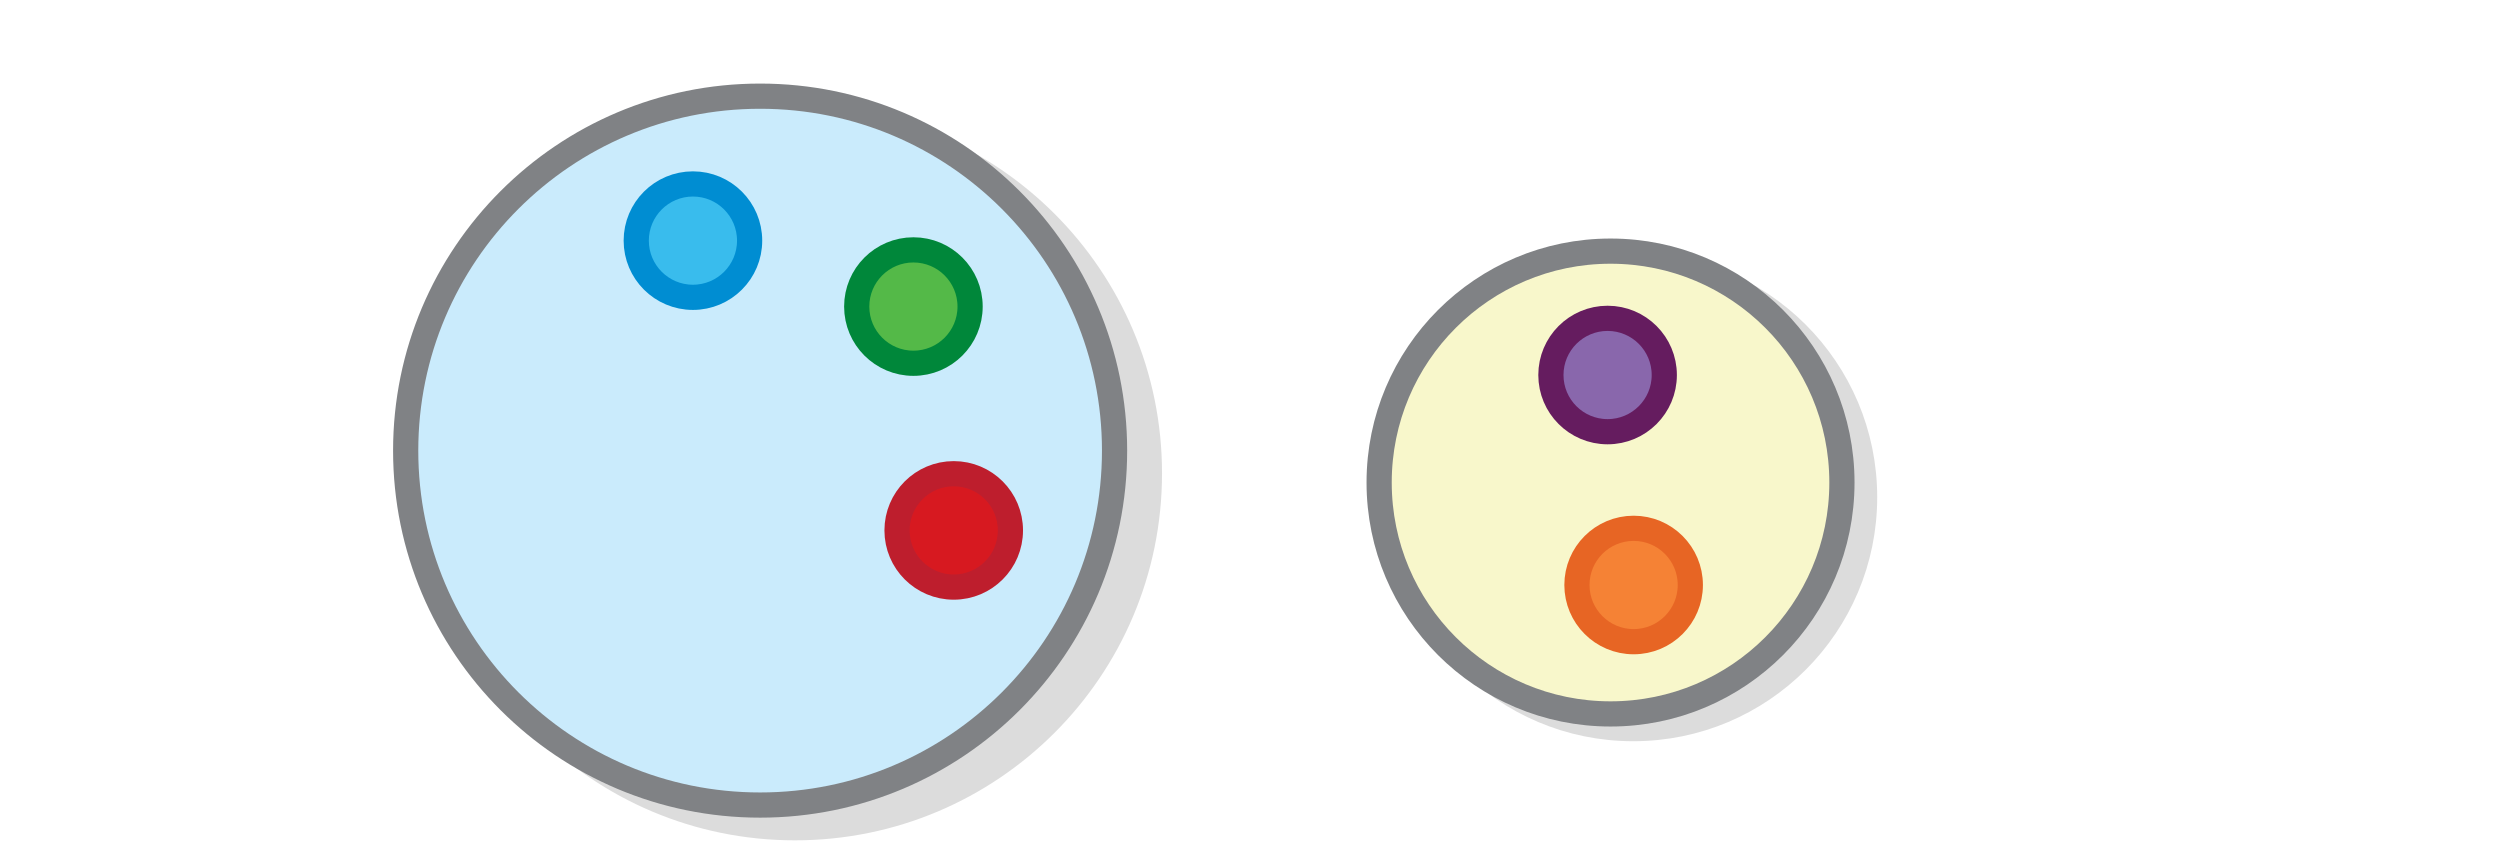
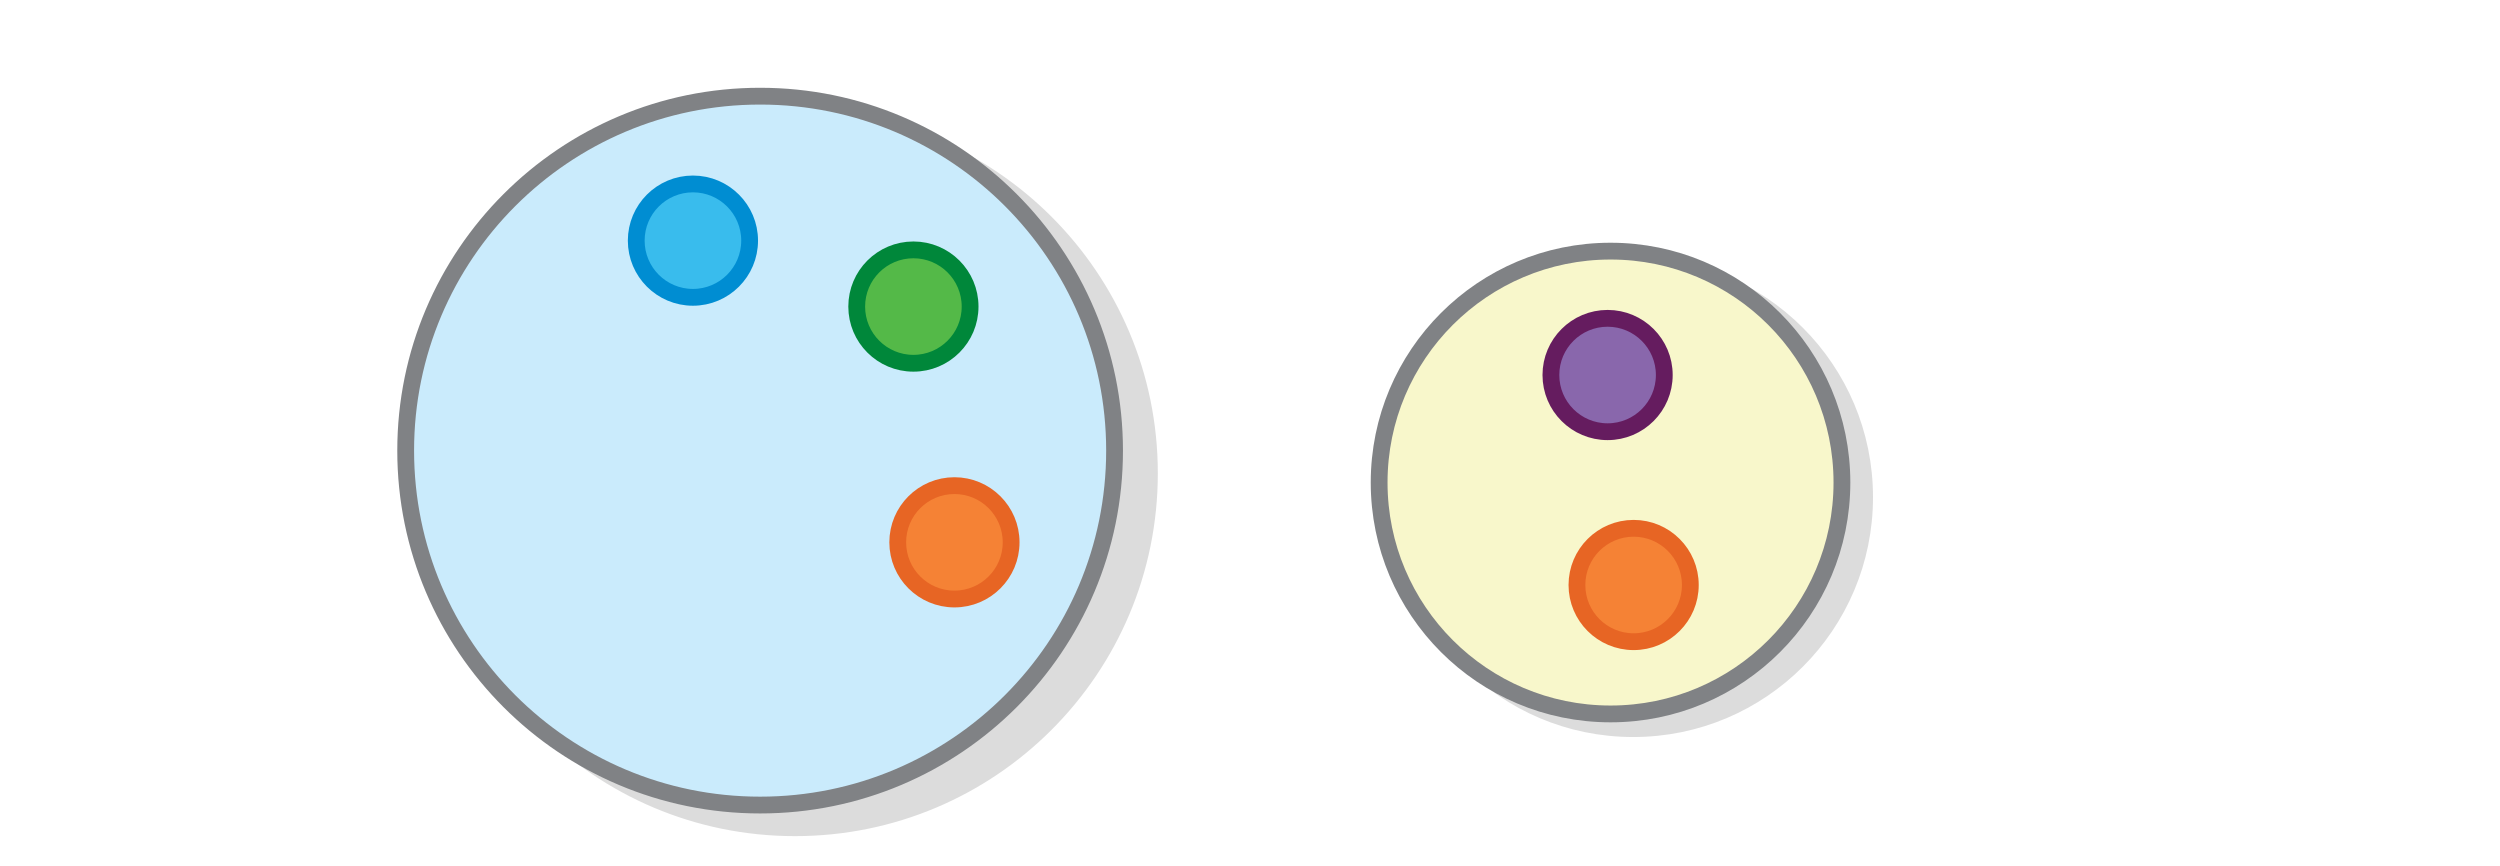
- <svg xmlns="http://www.w3.org/2000/svg" viewBox="0 0 595.3 206">
-   <switch>
-     <g>
-       <g stroke-width="6" stroke-miterlimit="10">
-         <circle opacity=".14" stroke="#000" cx="189.3" cy="112.7" r="84.4" />
-         <circle fill="#CAEBFC" stroke="#808285" cx="181" cy="107.3" r="84.4" />
-         <circle opacity=".14" stroke="#000" cx="388.9" cy="118.4" r="55.1" />
-         <circle fill="#F8F7CB" stroke="#808285" cx="383.5" cy="114.9" r="55.1" />
-         <circle fill="#8967AC" stroke="#651C5F" cx="382.8" cy="89.3" r="13.5" />
-         <circle fill="#F58235" stroke="#E76524" cx="389" cy="139.3" r="13.5" />
-         <circle fill="#D71920" stroke="#BE1E2D" cx="227.1" cy="126.3" r="13.5" />
-         <circle fill="#39BCED" stroke="#008DD2" cx="165" cy="57.3" r="13.5" />
-         <circle fill="#54B948" stroke="#00873A" cx="217.5" cy="73" r="13.5" />
+ <svg xmlns="http://www.w3.org/2000/svg" viewBox="0 0 595.3 206" version="1.1" id="svg7566">
+   <defs id="defs7570" />
+   <switch id="switch7564">
+     <g id="g7562">
+       <g stroke-width="6" stroke-miterlimit="10" id="g7560">
+         <circle opacity=".14" stroke="#000" cx="189.3" cy="112.7" r="84.4" id="circle7542" style="stroke-width:4;stroke-miterlimit:10;stroke-dasharray:none" />
+         <circle fill="#CAEBFC" stroke="#808285" cx="181" cy="107.3" r="84.4" id="circle7544" style="stroke-width:4;stroke-miterlimit:10;stroke-dasharray:none" />
+         <circle opacity=".14" stroke="#000" cx="388.9" cy="118.4" r="55.1" id="circle7546" style="stroke-width:4;stroke-miterlimit:10;stroke-dasharray:none" />
+         <circle fill="#F8F7CB" stroke="#808285" cx="383.5" cy="114.9" r="55.1" id="circle7548" style="stroke-width:4;stroke-miterlimit:10;stroke-dasharray:none" />
+         <circle fill="#8967AC" stroke="#651C5F" cx="382.8" cy="89.3" r="13.5" id="circle7550" style="stroke-width:4;stroke-miterlimit:10;stroke-dasharray:none" />
+         <circle fill="#F58235" stroke="#E76524" cx="389" cy="139.3" r="13.5" id="circle7552" style="stroke-width:4;stroke-miterlimit:10;stroke-dasharray:none" />
+         <circle fill="#39BCED" stroke="#008DD2" cx="165" cy="57.3" r="13.5" id="circle7556" style="stroke-width:4;stroke-miterlimit:10;stroke-dasharray:none" />
+         <circle fill="#54B948" stroke="#00873A" cx="217.5" cy="73" r="13.5" id="circle7558" style="stroke-width:4;stroke-miterlimit:10;stroke-dasharray:none" />
+         <circle style="fill:#f58235;stroke:#e76524;stroke-width:4;stroke-miterlimit:10;stroke-dasharray:none" cx="227.269" cy="129.138" r="13.5" id="circle7552-3" />
      </g>
    </g>
  </switch>
</svg>
